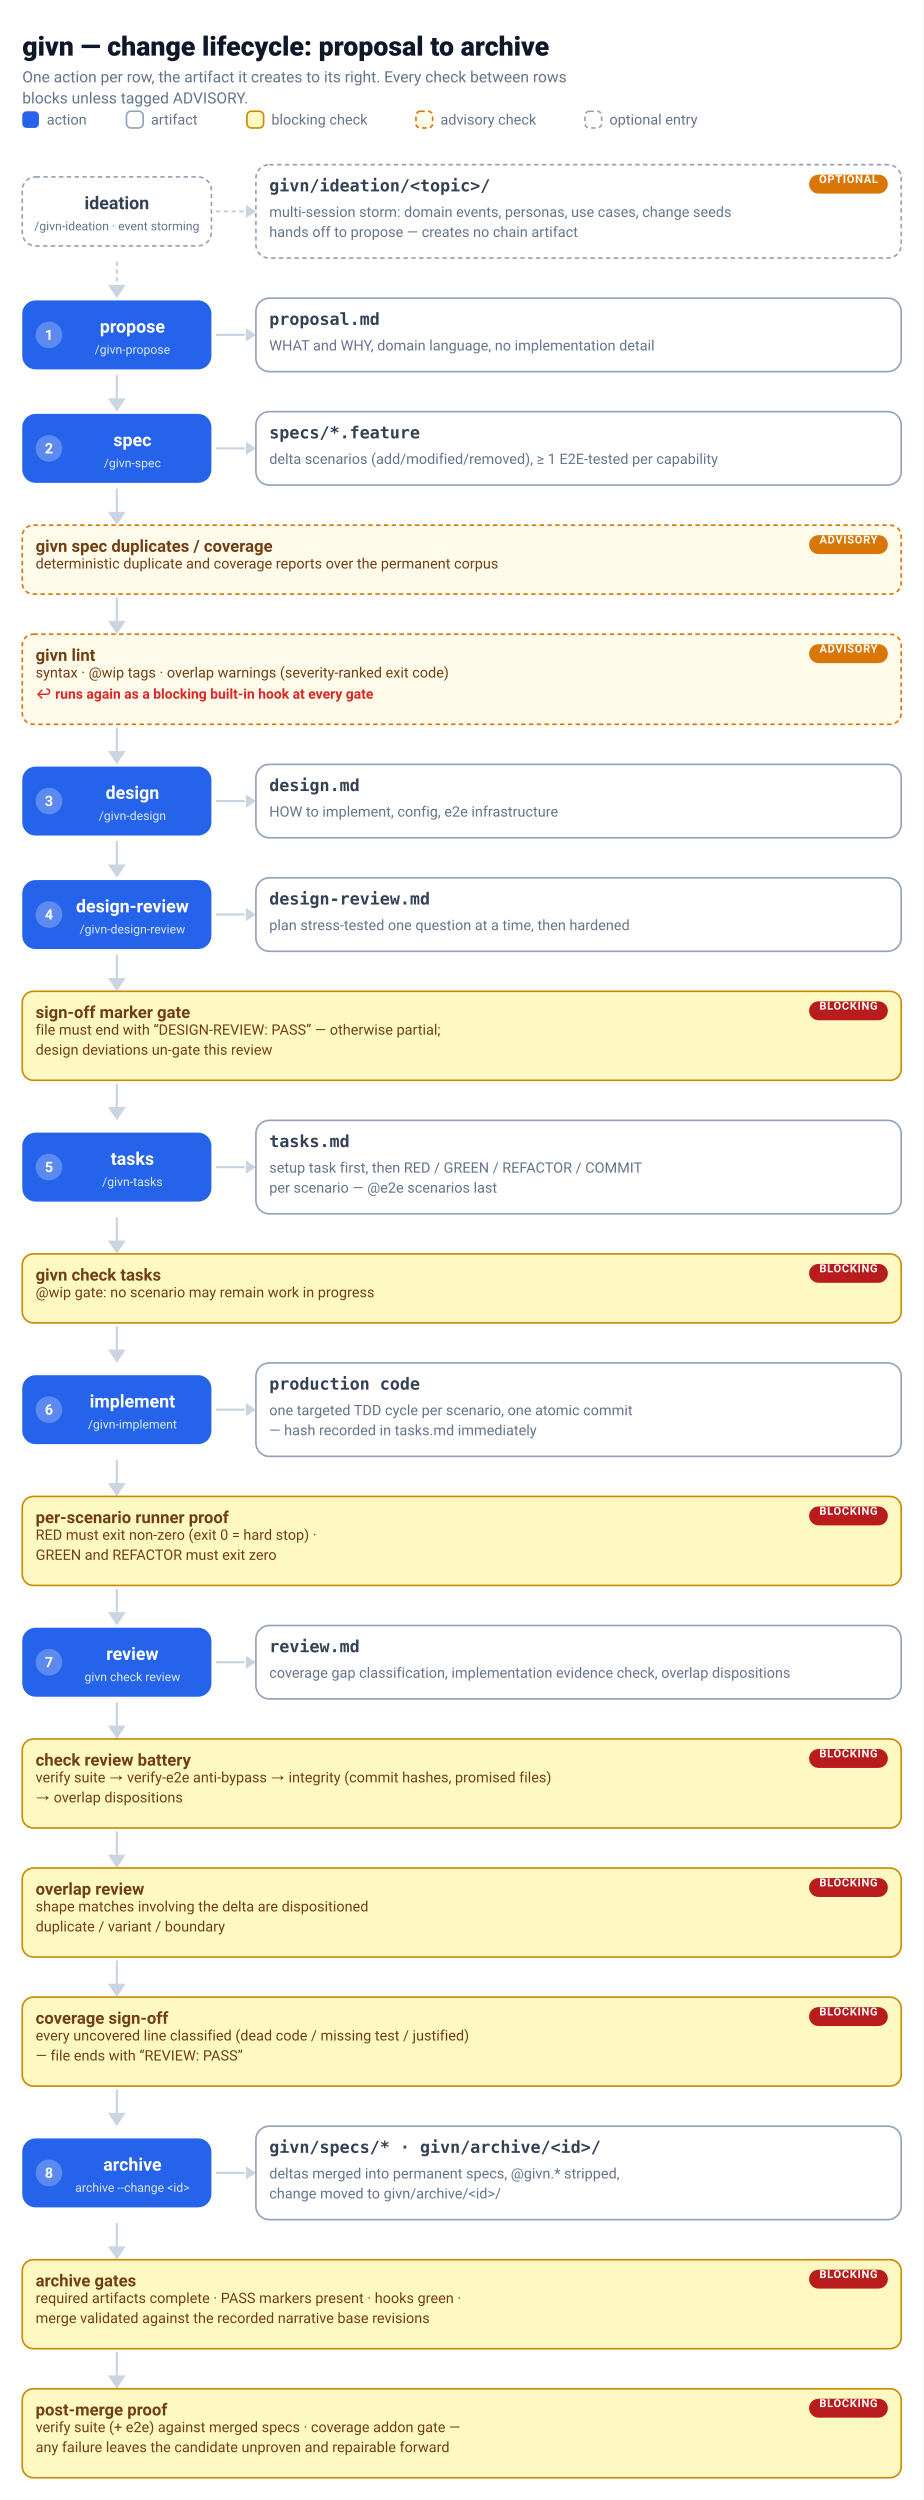
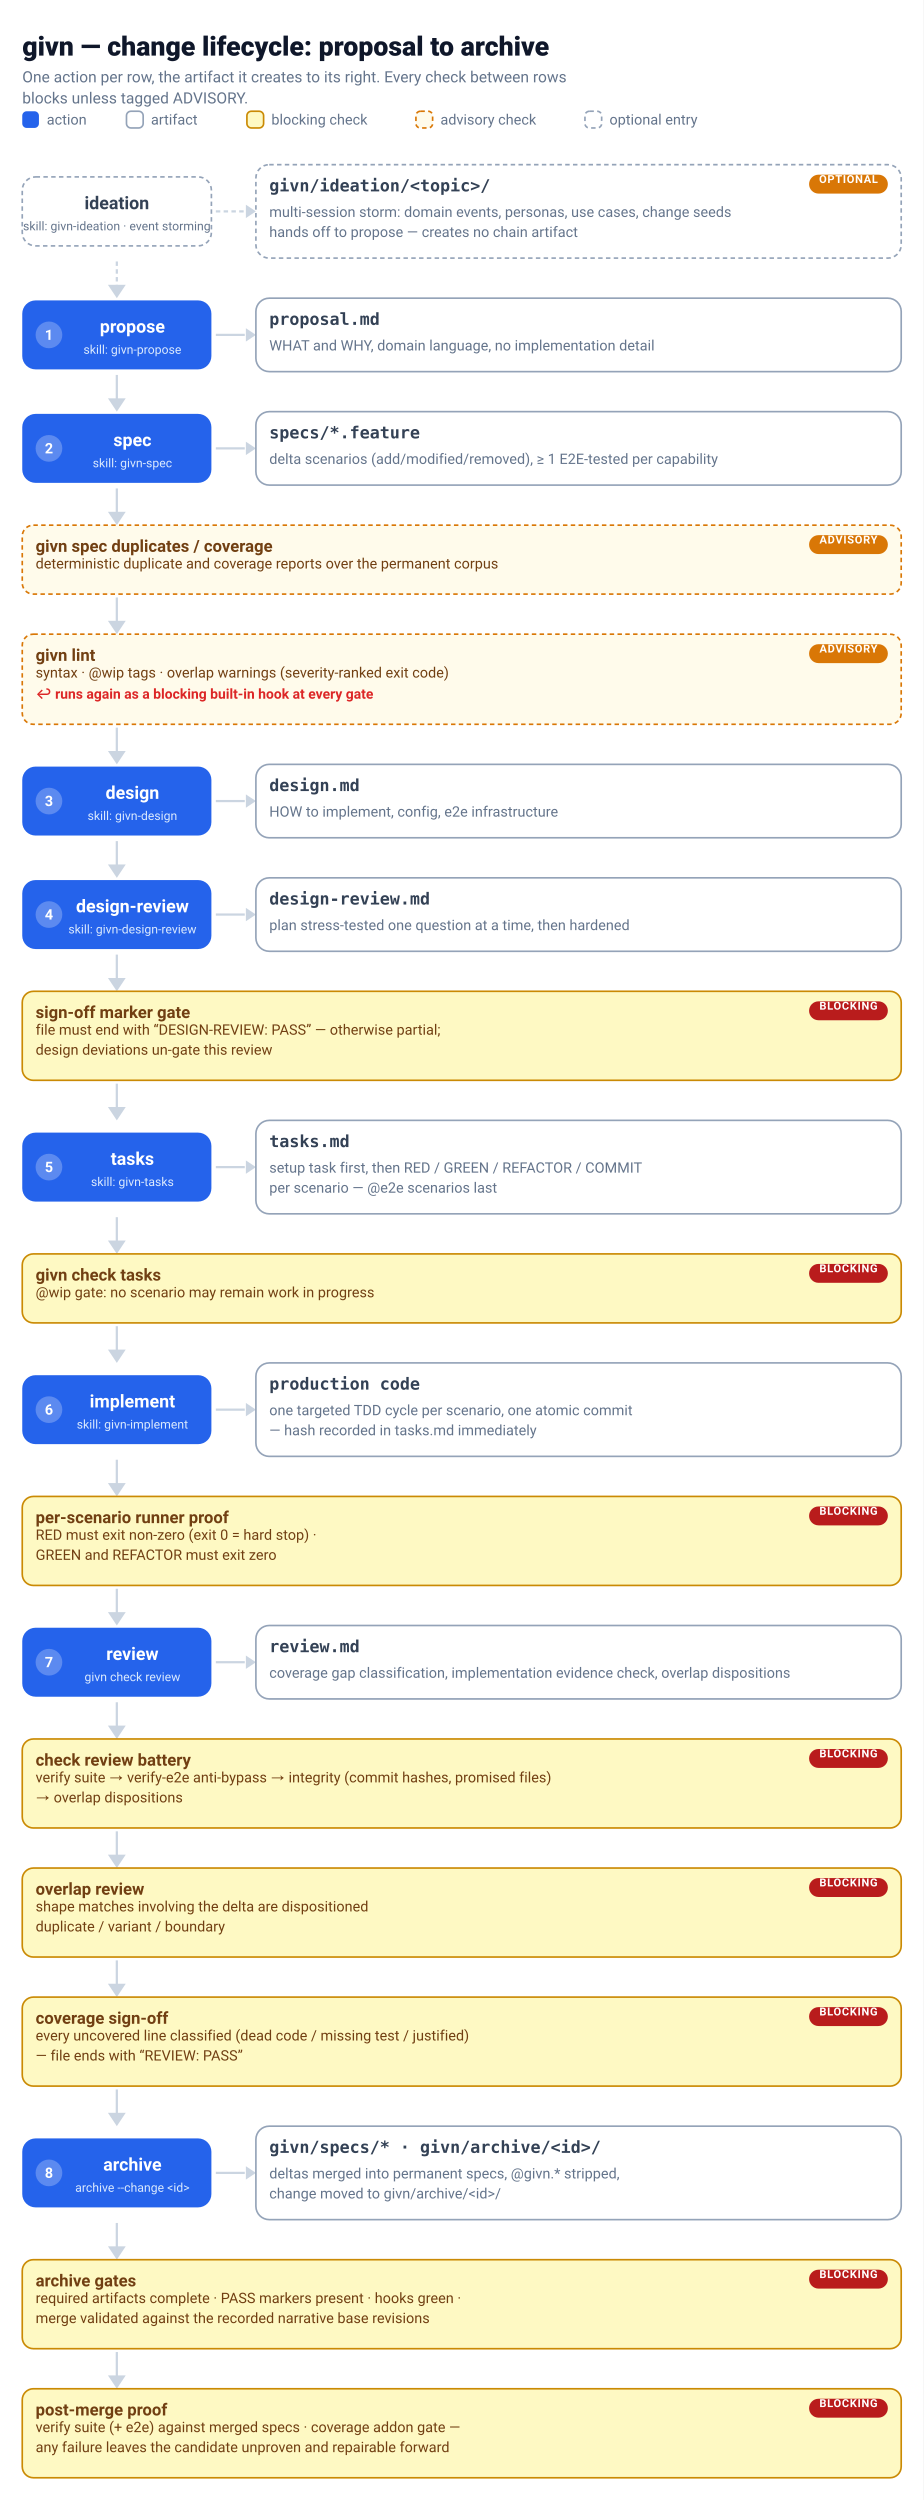
<svg xmlns="http://www.w3.org/2000/svg" width="830" height="2247" viewBox="0 0 830 2247" role="img" aria-labelledby="t d">
  <rect width="830" height="2247" fill="#ffffff" />
  <g font-family="'Segoe UI',-apple-system,Roboto,Helvetica,Arial,sans-serif">
    <text x="20" y="50" font-size="24" font-weight="800" fill="#0f172a">
givn — change lifecycle: proposal to archive</text>
    <text x="20" y="74" font-size="14" fill="#64748b">One action per row, the artifact it creates to its right. Every check between rows</text>
    <text x="20" y="93" font-size="14" fill="#64748b">blocks unless tagged ADVISORY.</text>
    <rect x="20" y="100" width="15" height="15" rx="4" fill="#2563eb" stroke="None" stroke-width="1.5" />
    <text x="42" y="112" font-size="13" fill="#64748b">action</text>
    <rect x="113.68" y="100" width="15" height="15" rx="4" fill="#ffffff" stroke="#94a3b8" stroke-width="1.5" />
    <text x="135.68" y="112" font-size="13" fill="#64748b">artifact</text>
    <rect x="221.92" y="100" width="15" height="15" rx="4" fill="#fef9c3" stroke="#ca8a04" stroke-width="1.5" />
    <text x="243.92" y="112" font-size="13" fill="#64748b">blocking check</text>
    <rect x="373.84" y="100" width="15" height="15" rx="4" fill="#fffbeb" stroke="#d97706" stroke-width="1.5" stroke-dasharray="4 3" />
    <text x="395.84" y="112" font-size="13" fill="#64748b">advisory check</text>
    <rect x="525.76" y="100" width="15" height="15" rx="4" fill="#ffffff" stroke="#94a3b8" stroke-width="1.5" stroke-dasharray="4 3" />
    <text x="547.76" y="112" font-size="13" fill="#64748b">optional entry</text>
    <rect x="20" y="159.0" width="170" height="62" rx="12" fill="#ffffff" stroke="#94a3b8" stroke-width="1.5" stroke-dasharray="4 3" />
    <text x="105.0" y="188.0" text-anchor="middle" font-size="16" font-weight="700" fill="#334155">ideation</text>
-     <text x="105.0" y="207.0" text-anchor="middle" font-size="11" fill="#64748b">/givn-ideation · event storming</text>
+     <text x="105.0" y="207.0" text-anchor="middle" font-size="11" fill="#64748b">skill: givn-ideation · event storming</text>
    <line x1="194" y1="190.0" x2="220" y2="190.0" stroke="#cbd5e1" stroke-width="2" stroke-dasharray="4 3" />
    <polygon points="221,184.0 221,196.0 230,190.0" fill="#cbd5e1" />
    <rect x="230" y="148.0" width="580" height="84" rx="12" fill="#ffffff" stroke="#94a3b8" stroke-width="1.5" stroke-dasharray="4 3" />
    <text x="242" y="172.0" font-size="15" font-weight="700" font-family="ui-monospace,'Cascadia Code',Menlo,Consolas,monospace" fill="#334155">givn/ideation/&lt;topic&gt;/</text>
    <rect x="727.2" y="157.0" width="70.8" height="17" rx="8.5" fill="#d97706" />
    <text x="762.6" y="164.5" text-anchor="middle" font-size="10" font-weight="700" letter-spacing=".06em" fill="#ffffff">OPTIONAL</text>
    <text x="242" y="195.0" font-size="13" fill="#64748b">multi-session storm: domain events, personas, use cases, change seeds</text>
    <text x="242" y="213.0" font-size="13" fill="#64748b">hands off to propose — creates no chain artifact</text>
    <line x1="105.0" y1="235" x2="105.0" y2="257" stroke="#cbd5e1" stroke-width="2" stroke-dasharray="4 3" />
    <polygon points="97.0,256 113.0,256 105.0,268" fill="#cbd5e1" />
    <rect x="20" y="270.0" width="170" height="62" rx="12" fill="#2563eb" />
    <circle cx="44" cy="301.0" r="12" fill="#ffffff" fill-opacity=".25" />
    <text x="44" y="305.5" text-anchor="middle" font-size="13" font-weight="700" fill="#ffffff">1</text>
    <text x="119.0" y="299.0" text-anchor="middle" font-size="16" font-weight="700" fill="#ffffff">propose</text>
-     <text x="119.0" y="318.0" text-anchor="middle" font-size="11" fill="#dbeafe">/givn-propose</text>
+     <text x="119.0" y="318.0" text-anchor="middle" font-size="11" fill="#dbeafe">skill: givn-propose</text>
    <line x1="194" y1="301.0" x2="220" y2="301.0" stroke="#cbd5e1" stroke-width="2" />
    <polygon points="221,295.0 221,307.0 230,301.0" fill="#cbd5e1" />
    <rect x="230" y="268.0" width="580" height="66" rx="12" fill="#ffffff" stroke="#94a3b8" stroke-width="1.5" />
    <text x="242" y="292.0" font-size="15" font-weight="700" font-family="ui-monospace,'Cascadia Code',Menlo,Consolas,monospace" fill="#334155">proposal.md</text>
    <text x="242" y="315.0" font-size="13" fill="#64748b">WHAT and WHY, domain language, no implementation detail</text>
    <line x1="105.0" y1="337" x2="105.0" y2="359" stroke="#cbd5e1" stroke-width="2" />
    <polygon points="97.0,358 113.0,358 105.0,370" fill="#cbd5e1" />
    <rect x="20" y="372.0" width="170" height="62" rx="12" fill="#2563eb" />
    <circle cx="44" cy="403.0" r="12" fill="#ffffff" fill-opacity=".25" />
    <text x="44" y="407.5" text-anchor="middle" font-size="13" font-weight="700" fill="#ffffff">2</text>
    <text x="119.0" y="401.0" text-anchor="middle" font-size="16" font-weight="700" fill="#ffffff">spec</text>
-     <text x="119.0" y="420.0" text-anchor="middle" font-size="11" fill="#dbeafe">/givn-spec</text>
+     <text x="119.0" y="420.0" text-anchor="middle" font-size="11" fill="#dbeafe">skill: givn-spec</text>
    <line x1="194" y1="403.0" x2="220" y2="403.0" stroke="#cbd5e1" stroke-width="2" />
    <polygon points="221,397.0 221,409.0 230,403.0" fill="#cbd5e1" />
    <rect x="230" y="370.0" width="580" height="66" rx="12" fill="#ffffff" stroke="#94a3b8" stroke-width="1.5" />
    <text x="242" y="394.0" font-size="15" font-weight="700" font-family="ui-monospace,'Cascadia Code',Menlo,Consolas,monospace" fill="#334155">specs/*.feature</text>
    <text x="242" y="417.0" font-size="13" fill="#64748b">delta scenarios (add/modified/removed), ≥ 1 E2E-tested per capability</text>
    <line x1="105.0" y1="439" x2="105.0" y2="461" stroke="#cbd5e1" stroke-width="2" />
    <polygon points="97.0,460 113.0,460 105.0,472" fill="#cbd5e1" />
    <rect x="20" y="472" width="790" height="62" rx="10" fill="#fffbeb" stroke="#d97706" stroke-width="1.5" stroke-dasharray="4 3" />
    <text x="32" y="496" font-size="15" font-weight="700" fill="#713f12">givn spec duplicates / coverage</text>
    <rect x="727.2" y="481" width="70.8" height="17" rx="8.5" fill="#d97706" />
    <text x="762.6" y="488.5" text-anchor="middle" font-size="10" font-weight="700" letter-spacing=".06em" fill="#ffffff">ADVISORY</text>
    <text x="32" y="511" font-size="13" fill="#713f12">deterministic duplicate and coverage reports over the permanent corpus</text>
    <line x1="105.0" y1="537" x2="105.0" y2="559" stroke="#cbd5e1" stroke-width="2" />
    <polygon points="97.0,558 113.0,558 105.0,570" fill="#cbd5e1" />
    <rect x="20" y="570" width="790" height="81" rx="10" fill="#fffbeb" stroke="#d97706" stroke-width="1.5" stroke-dasharray="4 3" />
    <text x="32" y="594" font-size="15" font-weight="700" fill="#713f12">givn lint</text>
    <rect x="727.2" y="579" width="70.8" height="17" rx="8.5" fill="#d97706" />
    <text x="762.6" y="586.5" text-anchor="middle" font-size="10" font-weight="700" letter-spacing=".06em" fill="#ffffff">ADVISORY</text>
    <text x="32" y="609" font-size="13" fill="#713f12">syntax · @wip tags · overlap warnings (severity-ranked exit code)</text>
    <text x="32" y="628" font-size="12.5" font-weight="600" fill="#dc2626">↩ runs again as a blocking built-in hook at every gate</text>
    <line x1="105.0" y1="654" x2="105.0" y2="676" stroke="#cbd5e1" stroke-width="2" />
    <polygon points="97.0,675 113.0,675 105.0,687" fill="#cbd5e1" />
    <rect x="20" y="689.0" width="170" height="62" rx="12" fill="#2563eb" />
    <circle cx="44" cy="720.0" r="12" fill="#ffffff" fill-opacity=".25" />
    <text x="44" y="724.5" text-anchor="middle" font-size="13" font-weight="700" fill="#ffffff">3</text>
    <text x="119.0" y="718.0" text-anchor="middle" font-size="16" font-weight="700" fill="#ffffff">design</text>
-     <text x="119.0" y="737.0" text-anchor="middle" font-size="11" fill="#dbeafe">/givn-design</text>
+     <text x="119.0" y="737.0" text-anchor="middle" font-size="11" fill="#dbeafe">skill: givn-design</text>
    <line x1="194" y1="720.0" x2="220" y2="720.0" stroke="#cbd5e1" stroke-width="2" />
    <polygon points="221,714.0 221,726.0 230,720.0" fill="#cbd5e1" />
    <rect x="230" y="687.0" width="580" height="66" rx="12" fill="#ffffff" stroke="#94a3b8" stroke-width="1.5" />
    <text x="242" y="711.0" font-size="15" font-weight="700" font-family="ui-monospace,'Cascadia Code',Menlo,Consolas,monospace" fill="#334155">design.md</text>
    <text x="242" y="734.0" font-size="13" fill="#64748b">HOW to implement, config, e2e infrastructure</text>
    <line x1="105.0" y1="756" x2="105.0" y2="778" stroke="#cbd5e1" stroke-width="2" />
    <polygon points="97.0,777 113.0,777 105.0,789" fill="#cbd5e1" />
    <rect x="20" y="791.0" width="170" height="62" rx="12" fill="#2563eb" />
    <circle cx="44" cy="822.0" r="12" fill="#ffffff" fill-opacity=".25" />
    <text x="44" y="826.5" text-anchor="middle" font-size="13" font-weight="700" fill="#ffffff">4</text>
    <text x="119.0" y="820.0" text-anchor="middle" font-size="16" font-weight="700" fill="#ffffff">design-review</text>
-     <text x="119.0" y="839.0" text-anchor="middle" font-size="11" fill="#dbeafe">/givn-design-review</text>
+     <text x="119.0" y="839.0" text-anchor="middle" font-size="11" fill="#dbeafe">skill: givn-design-review</text>
    <line x1="194" y1="822.0" x2="220" y2="822.0" stroke="#cbd5e1" stroke-width="2" />
    <polygon points="221,816.0 221,828.0 230,822.0" fill="#cbd5e1" />
    <rect x="230" y="789.0" width="580" height="66" rx="12" fill="#ffffff" stroke="#94a3b8" stroke-width="1.5" />
    <text x="242" y="813.0" font-size="15" font-weight="700" font-family="ui-monospace,'Cascadia Code',Menlo,Consolas,monospace" fill="#334155">design-review.md</text>
    <text x="242" y="836.0" font-size="13" fill="#64748b">plan stress-tested one question at a time, then hardened</text>
    <line x1="105.0" y1="858" x2="105.0" y2="880" stroke="#cbd5e1" stroke-width="2" />
    <polygon points="97.0,879 113.0,879 105.0,891" fill="#cbd5e1" />
    <rect x="20" y="891" width="790" height="80" rx="10" fill="#fef9c3" stroke="#ca8a04" stroke-width="1.5" />
    <text x="32" y="915" font-size="15" font-weight="700" fill="#713f12">sign-off marker gate</text>
    <rect x="727.2" y="900" width="70.8" height="17" rx="8.5" fill="#b91c1c" />
    <text x="762.6" y="907.5" text-anchor="middle" font-size="10" font-weight="700" letter-spacing=".06em" fill="#ffffff">BLOCKING</text>
    <text x="32" y="930" font-size="13" fill="#713f12">file must end with “DESIGN-REVIEW: PASS” — otherwise partial;</text>
    <text x="32" y="948" font-size="13" fill="#713f12">design deviations un-gate this review</text>
    <line x1="105.0" y1="974" x2="105.0" y2="996" stroke="#cbd5e1" stroke-width="2" />
    <polygon points="97.0,995 113.0,995 105.0,1007" fill="#cbd5e1" />
    <rect x="20" y="1018.0" width="170" height="62" rx="12" fill="#2563eb" />
    <circle cx="44" cy="1049.0" r="12" fill="#ffffff" fill-opacity=".25" />
    <text x="44" y="1053.5" text-anchor="middle" font-size="13" font-weight="700" fill="#ffffff">5</text>
    <text x="119.0" y="1047.0" text-anchor="middle" font-size="16" font-weight="700" fill="#ffffff">tasks</text>
-     <text x="119.0" y="1066.0" text-anchor="middle" font-size="11" fill="#dbeafe">/givn-tasks</text>
+     <text x="119.0" y="1066.0" text-anchor="middle" font-size="11" fill="#dbeafe">skill: givn-tasks</text>
    <line x1="194" y1="1049.0" x2="220" y2="1049.0" stroke="#cbd5e1" stroke-width="2" />
    <polygon points="221,1043.0 221,1055.0 230,1049.0" fill="#cbd5e1" />
    <rect x="230" y="1007.0" width="580" height="84" rx="12" fill="#ffffff" stroke="#94a3b8" stroke-width="1.5" />
    <text x="242" y="1031.0" font-size="15" font-weight="700" font-family="ui-monospace,'Cascadia Code',Menlo,Consolas,monospace" fill="#334155">tasks.md</text>
    <text x="242" y="1054.0" font-size="13" fill="#64748b">setup task first, then RED / GREEN / REFACTOR / COMMIT</text>
    <text x="242" y="1072.0" font-size="13" fill="#64748b">per scenario — @e2e scenarios last</text>
    <line x1="105.0" y1="1094" x2="105.0" y2="1116" stroke="#cbd5e1" stroke-width="2" />
    <polygon points="97.0,1115 113.0,1115 105.0,1127" fill="#cbd5e1" />
    <rect x="20" y="1127" width="790" height="62" rx="10" fill="#fef9c3" stroke="#ca8a04" stroke-width="1.5" />
    <text x="32" y="1151" font-size="15" font-weight="700" fill="#713f12">givn check tasks</text>
    <rect x="727.2" y="1136" width="70.8" height="17" rx="8.5" fill="#b91c1c" />
    <text x="762.6" y="1143.5" text-anchor="middle" font-size="10" font-weight="700" letter-spacing=".06em" fill="#ffffff">BLOCKING</text>
    <text x="32" y="1166" font-size="13" fill="#713f12">@wip gate: no scenario may remain work in progress</text>
    <line x1="105.0" y1="1192" x2="105.0" y2="1214" stroke="#cbd5e1" stroke-width="2" />
    <polygon points="97.0,1213 113.0,1213 105.0,1225" fill="#cbd5e1" />
    <rect x="20" y="1236.0" width="170" height="62" rx="12" fill="#2563eb" />
    <circle cx="44" cy="1267.0" r="12" fill="#ffffff" fill-opacity=".25" />
    <text x="44" y="1271.5" text-anchor="middle" font-size="13" font-weight="700" fill="#ffffff">6</text>
    <text x="119.0" y="1265.0" text-anchor="middle" font-size="16" font-weight="700" fill="#ffffff">implement</text>
-     <text x="119.0" y="1284.0" text-anchor="middle" font-size="11" fill="#dbeafe">/givn-implement</text>
+     <text x="119.0" y="1284.0" text-anchor="middle" font-size="11" fill="#dbeafe">skill: givn-implement</text>
    <line x1="194" y1="1267.0" x2="220" y2="1267.0" stroke="#cbd5e1" stroke-width="2" />
    <polygon points="221,1261.0 221,1273.0 230,1267.0" fill="#cbd5e1" />
    <rect x="230" y="1225.0" width="580" height="84" rx="12" fill="#ffffff" stroke="#94a3b8" stroke-width="1.5" />
    <text x="242" y="1249.0" font-size="15" font-weight="700" font-family="ui-monospace,'Cascadia Code',Menlo,Consolas,monospace" fill="#334155">production code</text>
    <text x="242" y="1272.0" font-size="13" fill="#64748b">one targeted TDD cycle per scenario, one atomic commit</text>
    <text x="242" y="1290.0" font-size="13" fill="#64748b">— hash recorded in tasks.md immediately</text>
    <line x1="105.0" y1="1312" x2="105.0" y2="1334" stroke="#cbd5e1" stroke-width="2" />
    <polygon points="97.0,1333 113.0,1333 105.0,1345" fill="#cbd5e1" />
    <rect x="20" y="1345" width="790" height="80" rx="10" fill="#fef9c3" stroke="#ca8a04" stroke-width="1.5" />
    <text x="32" y="1369" font-size="15" font-weight="700" fill="#713f12">per-scenario runner proof</text>
    <rect x="727.2" y="1354" width="70.8" height="17" rx="8.5" fill="#b91c1c" />
    <text x="762.6" y="1361.5" text-anchor="middle" font-size="10" font-weight="700" letter-spacing=".06em" fill="#ffffff">BLOCKING</text>
    <text x="32" y="1384" font-size="13" fill="#713f12">RED must exit non-zero (exit 0 = hard stop) ·</text>
    <text x="32" y="1402" font-size="13" fill="#713f12">GREEN and REFACTOR must exit zero</text>
    <line x1="105.0" y1="1428" x2="105.0" y2="1450" stroke="#cbd5e1" stroke-width="2" />
    <polygon points="97.0,1449 113.0,1449 105.0,1461" fill="#cbd5e1" />
    <rect x="20" y="1463.0" width="170" height="62" rx="12" fill="#2563eb" />
    <circle cx="44" cy="1494.0" r="12" fill="#ffffff" fill-opacity=".25" />
    <text x="44" y="1498.5" text-anchor="middle" font-size="13" font-weight="700" fill="#ffffff">7</text>
    <text x="119.0" y="1492.0" text-anchor="middle" font-size="16" font-weight="700" fill="#ffffff">review</text>
    <text x="119.0" y="1511.0" text-anchor="middle" font-size="11" fill="#dbeafe">givn check review</text>
    <line x1="194" y1="1494.0" x2="220" y2="1494.0" stroke="#cbd5e1" stroke-width="2" />
    <polygon points="221,1488.0 221,1500.0 230,1494.0" fill="#cbd5e1" />
    <rect x="230" y="1461.0" width="580" height="66" rx="12" fill="#ffffff" stroke="#94a3b8" stroke-width="1.5" />
    <text x="242" y="1485.0" font-size="15" font-weight="700" font-family="ui-monospace,'Cascadia Code',Menlo,Consolas,monospace" fill="#334155">review.md</text>
    <text x="242" y="1508.0" font-size="13" fill="#64748b">coverage gap classification, implementation evidence check, overlap dispositions</text>
    <line x1="105.0" y1="1530" x2="105.0" y2="1552" stroke="#cbd5e1" stroke-width="2" />
    <polygon points="97.0,1551 113.0,1551 105.0,1563" fill="#cbd5e1" />
    <rect x="20" y="1563" width="790" height="80" rx="10" fill="#fef9c3" stroke="#ca8a04" stroke-width="1.5" />
    <text x="32" y="1587" font-size="15" font-weight="700" fill="#713f12">check review battery</text>
    <rect x="727.2" y="1572" width="70.8" height="17" rx="8.5" fill="#b91c1c" />
    <text x="762.6" y="1579.5" text-anchor="middle" font-size="10" font-weight="700" letter-spacing=".06em" fill="#ffffff">BLOCKING</text>
    <text x="32" y="1602" font-size="13" fill="#713f12">verify suite → verify-e2e anti-bypass → integrity (commit hashes, promised files)</text>
    <text x="32" y="1620" font-size="13" fill="#713f12">→ overlap dispositions</text>
    <line x1="105.0" y1="1646" x2="105.0" y2="1668" stroke="#cbd5e1" stroke-width="2" />
    <polygon points="97.0,1667 113.0,1667 105.0,1679" fill="#cbd5e1" />
    <rect x="20" y="1679" width="790" height="80" rx="10" fill="#fef9c3" stroke="#ca8a04" stroke-width="1.5" />
    <text x="32" y="1703" font-size="15" font-weight="700" fill="#713f12">overlap review</text>
    <rect x="727.2" y="1688" width="70.8" height="17" rx="8.5" fill="#b91c1c" />
    <text x="762.6" y="1695.5" text-anchor="middle" font-size="10" font-weight="700" letter-spacing=".06em" fill="#ffffff">BLOCKING</text>
    <text x="32" y="1718" font-size="13" fill="#713f12">shape matches involving the delta are dispositioned</text>
    <text x="32" y="1736" font-size="13" fill="#713f12">duplicate / variant / boundary</text>
    <line x1="105.0" y1="1762" x2="105.0" y2="1784" stroke="#cbd5e1" stroke-width="2" />
    <polygon points="97.0,1783 113.0,1783 105.0,1795" fill="#cbd5e1" />
    <rect x="20" y="1795" width="790" height="80" rx="10" fill="#fef9c3" stroke="#ca8a04" stroke-width="1.5" />
    <text x="32" y="1819" font-size="15" font-weight="700" fill="#713f12">coverage sign-off</text>
    <rect x="727.2" y="1804" width="70.8" height="17" rx="8.5" fill="#b91c1c" />
    <text x="762.6" y="1811.5" text-anchor="middle" font-size="10" font-weight="700" letter-spacing=".06em" fill="#ffffff">BLOCKING</text>
    <text x="32" y="1834" font-size="13" fill="#713f12">every uncovered line classified (dead code / missing test / justified)</text>
    <text x="32" y="1852" font-size="13" fill="#713f12">— file ends with “REVIEW: PASS”</text>
    <line x1="105.0" y1="1878" x2="105.0" y2="1900" stroke="#cbd5e1" stroke-width="2" />
    <polygon points="97.0,1899 113.0,1899 105.0,1911" fill="#cbd5e1" />
    <rect x="20" y="1922.0" width="170" height="62" rx="12" fill="#2563eb" />
    <circle cx="44" cy="1953.0" r="12" fill="#ffffff" fill-opacity=".25" />
    <text x="44" y="1957.5" text-anchor="middle" font-size="13" font-weight="700" fill="#ffffff">8</text>
    <text x="119.0" y="1951.0" text-anchor="middle" font-size="16" font-weight="700" fill="#ffffff">archive</text>
    <text x="119.0" y="1970.0" text-anchor="middle" font-size="11" fill="#dbeafe">archive --change &lt;id&gt;</text>
    <line x1="194" y1="1953.0" x2="220" y2="1953.0" stroke="#cbd5e1" stroke-width="2" />
    <polygon points="221,1947.0 221,1959.0 230,1953.0" fill="#cbd5e1" />
    <rect x="230" y="1911.0" width="580" height="84" rx="12" fill="#ffffff" stroke="#94a3b8" stroke-width="1.5" />
    <text x="242" y="1935.0" font-size="15" font-weight="700" font-family="ui-monospace,'Cascadia Code',Menlo,Consolas,monospace" fill="#334155">givn/specs/* · givn/archive/&lt;id&gt;/</text>
    <text x="242" y="1958.0" font-size="13" fill="#64748b">deltas merged into permanent specs, @givn.* stripped,</text>
    <text x="242" y="1976.0" font-size="13" fill="#64748b">change moved to givn/archive/&lt;id&gt;/</text>
    <line x1="105.0" y1="1998" x2="105.0" y2="2020" stroke="#cbd5e1" stroke-width="2" />
    <polygon points="97.0,2019 113.0,2019 105.0,2031" fill="#cbd5e1" />
    <rect x="20" y="2031" width="790" height="80" rx="10" fill="#fef9c3" stroke="#ca8a04" stroke-width="1.5" />
    <text x="32" y="2055" font-size="15" font-weight="700" fill="#713f12">archive gates</text>
    <rect x="727.2" y="2040" width="70.8" height="17" rx="8.5" fill="#b91c1c" />
    <text x="762.6" y="2047.5" text-anchor="middle" font-size="10" font-weight="700" letter-spacing=".06em" fill="#ffffff">BLOCKING</text>
    <text x="32" y="2070" font-size="13" fill="#713f12">required artifacts complete · PASS markers present · hooks green ·</text>
    <text x="32" y="2088" font-size="13" fill="#713f12">merge validated against the recorded narrative base revisions</text>
    <line x1="105.0" y1="2114" x2="105.0" y2="2136" stroke="#cbd5e1" stroke-width="2" />
    <polygon points="97.0,2135 113.0,2135 105.0,2147" fill="#cbd5e1" />
    <rect x="20" y="2147" width="790" height="80" rx="10" fill="#fef9c3" stroke="#ca8a04" stroke-width="1.5" />
    <text x="32" y="2171" font-size="15" font-weight="700" fill="#713f12">post-merge proof</text>
    <rect x="727.2" y="2156" width="70.8" height="17" rx="8.5" fill="#b91c1c" />
    <text x="762.6" y="2163.5" text-anchor="middle" font-size="10" font-weight="700" letter-spacing=".06em" fill="#ffffff">BLOCKING</text>
    <text x="32" y="2186" font-size="13" fill="#713f12">verify suite (+ e2e) against merged specs · coverage addon gate —</text>
    <text x="32" y="2204" font-size="13" fill="#713f12">any failure leaves the candidate unproven and repairable forward</text>
  </g>
</svg>
